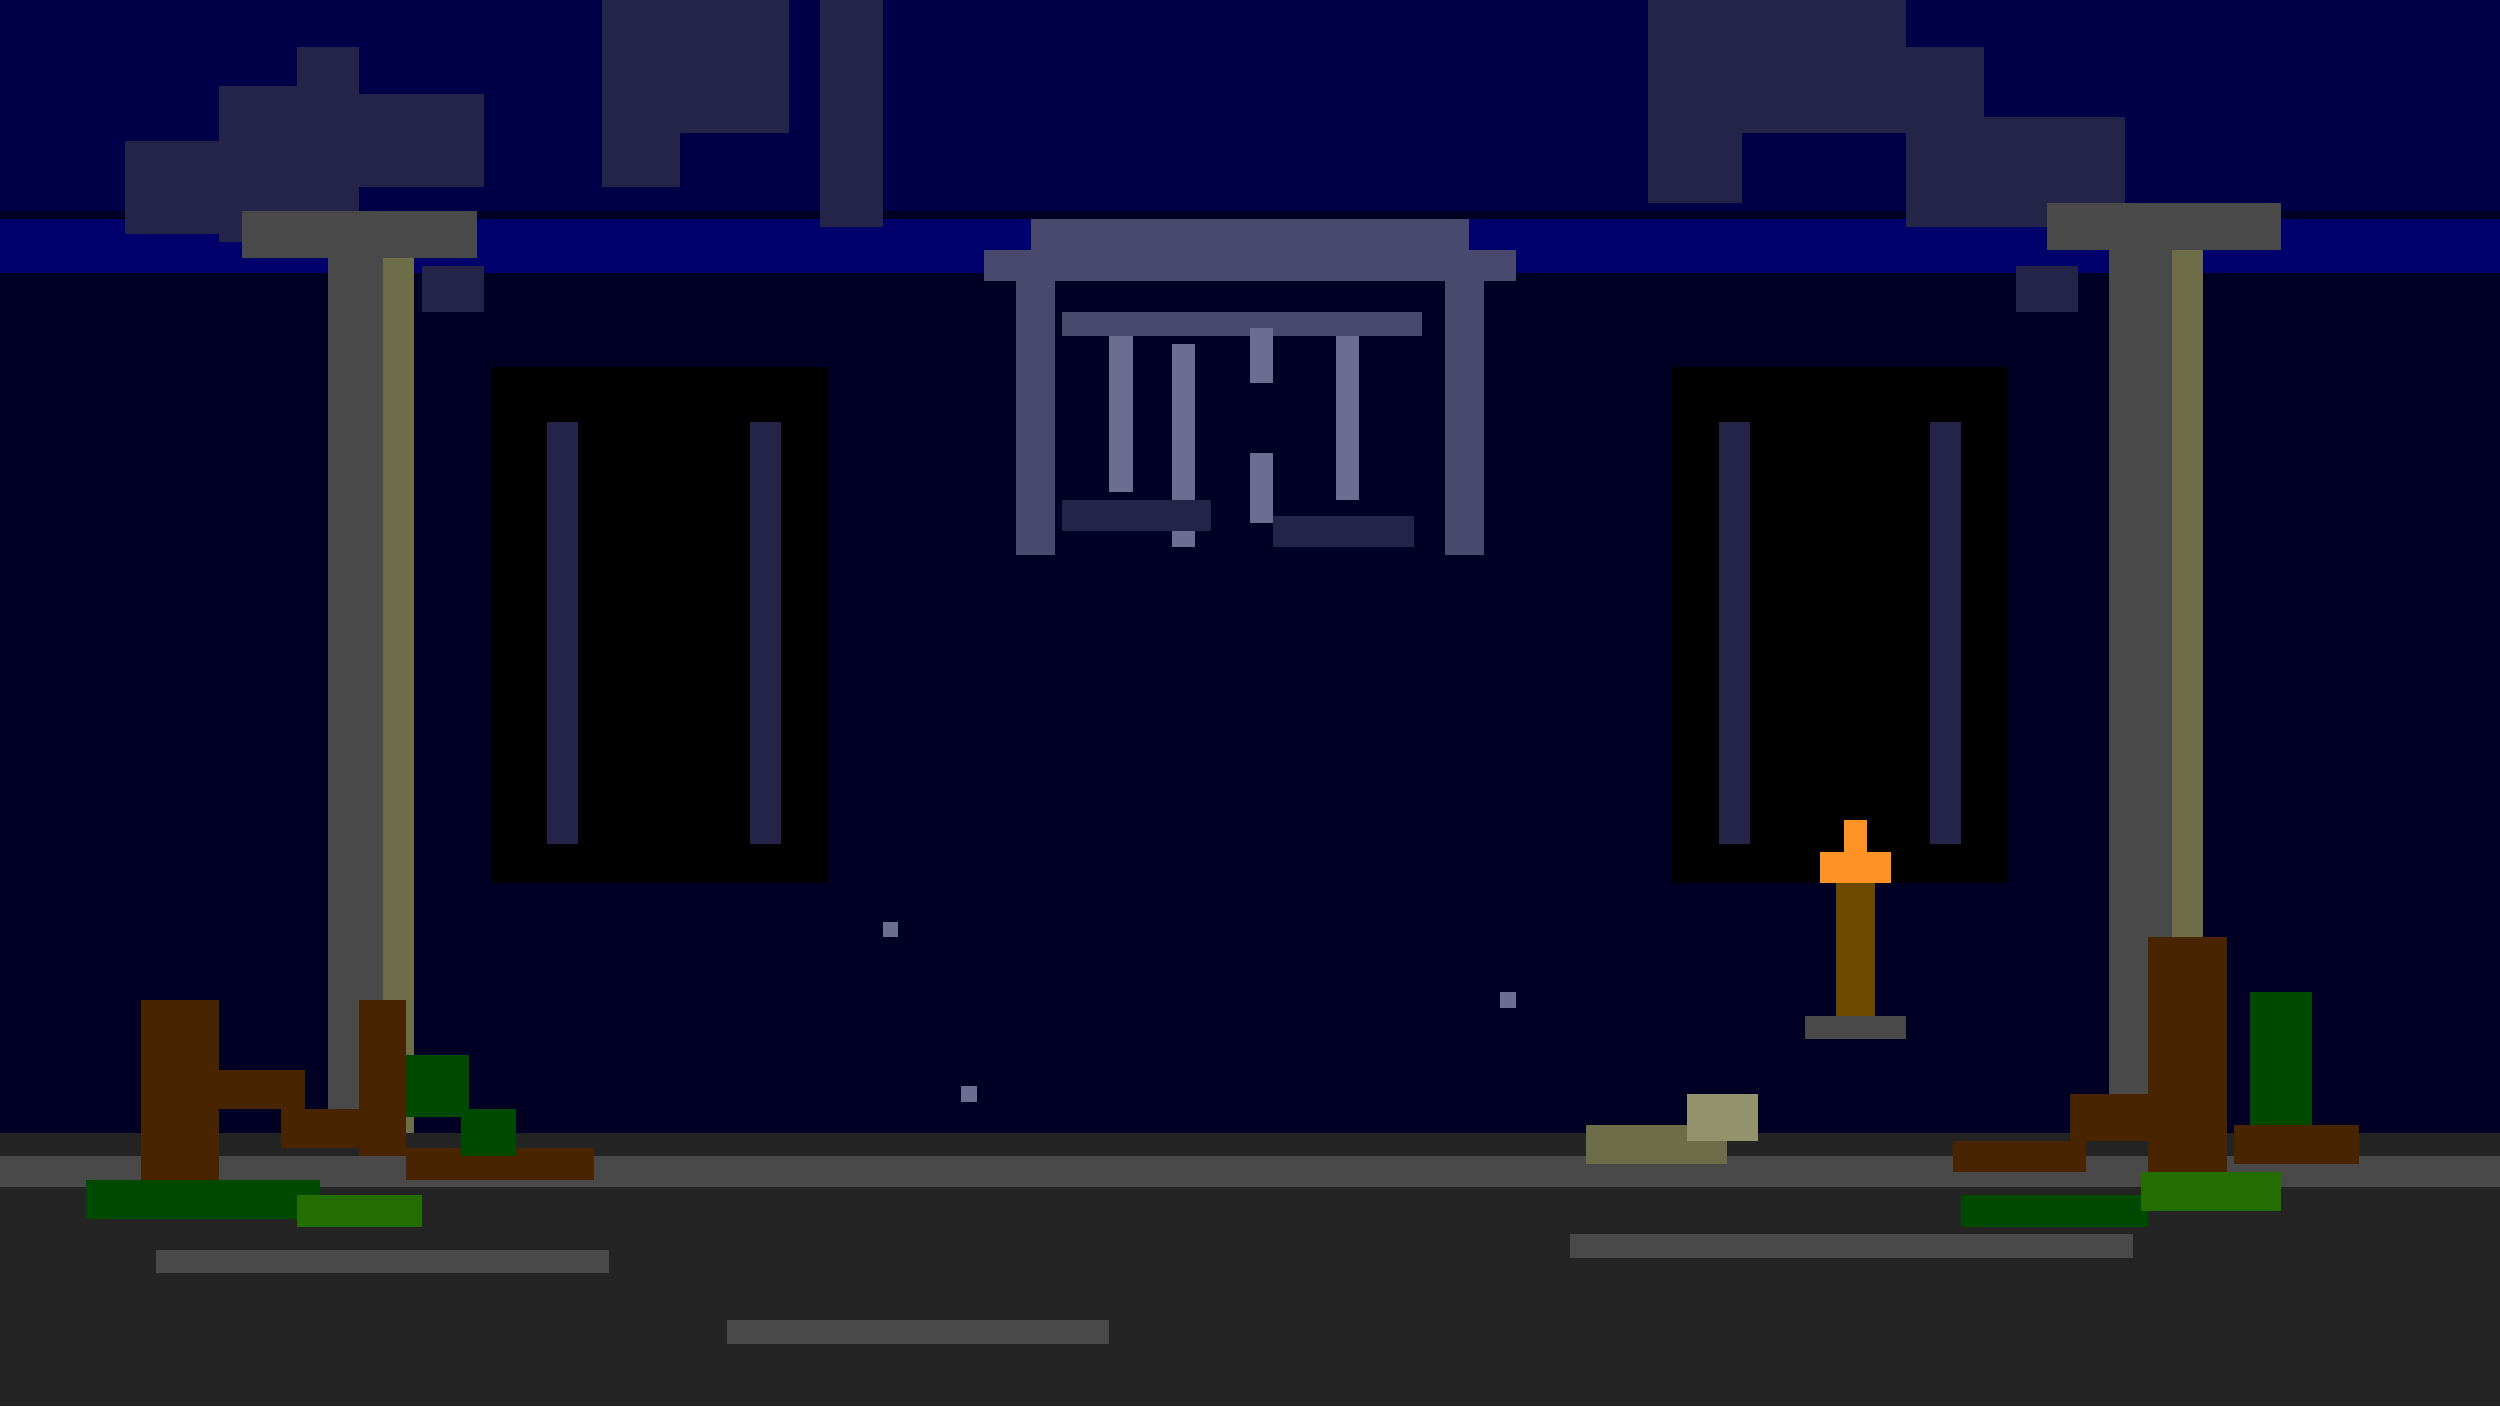
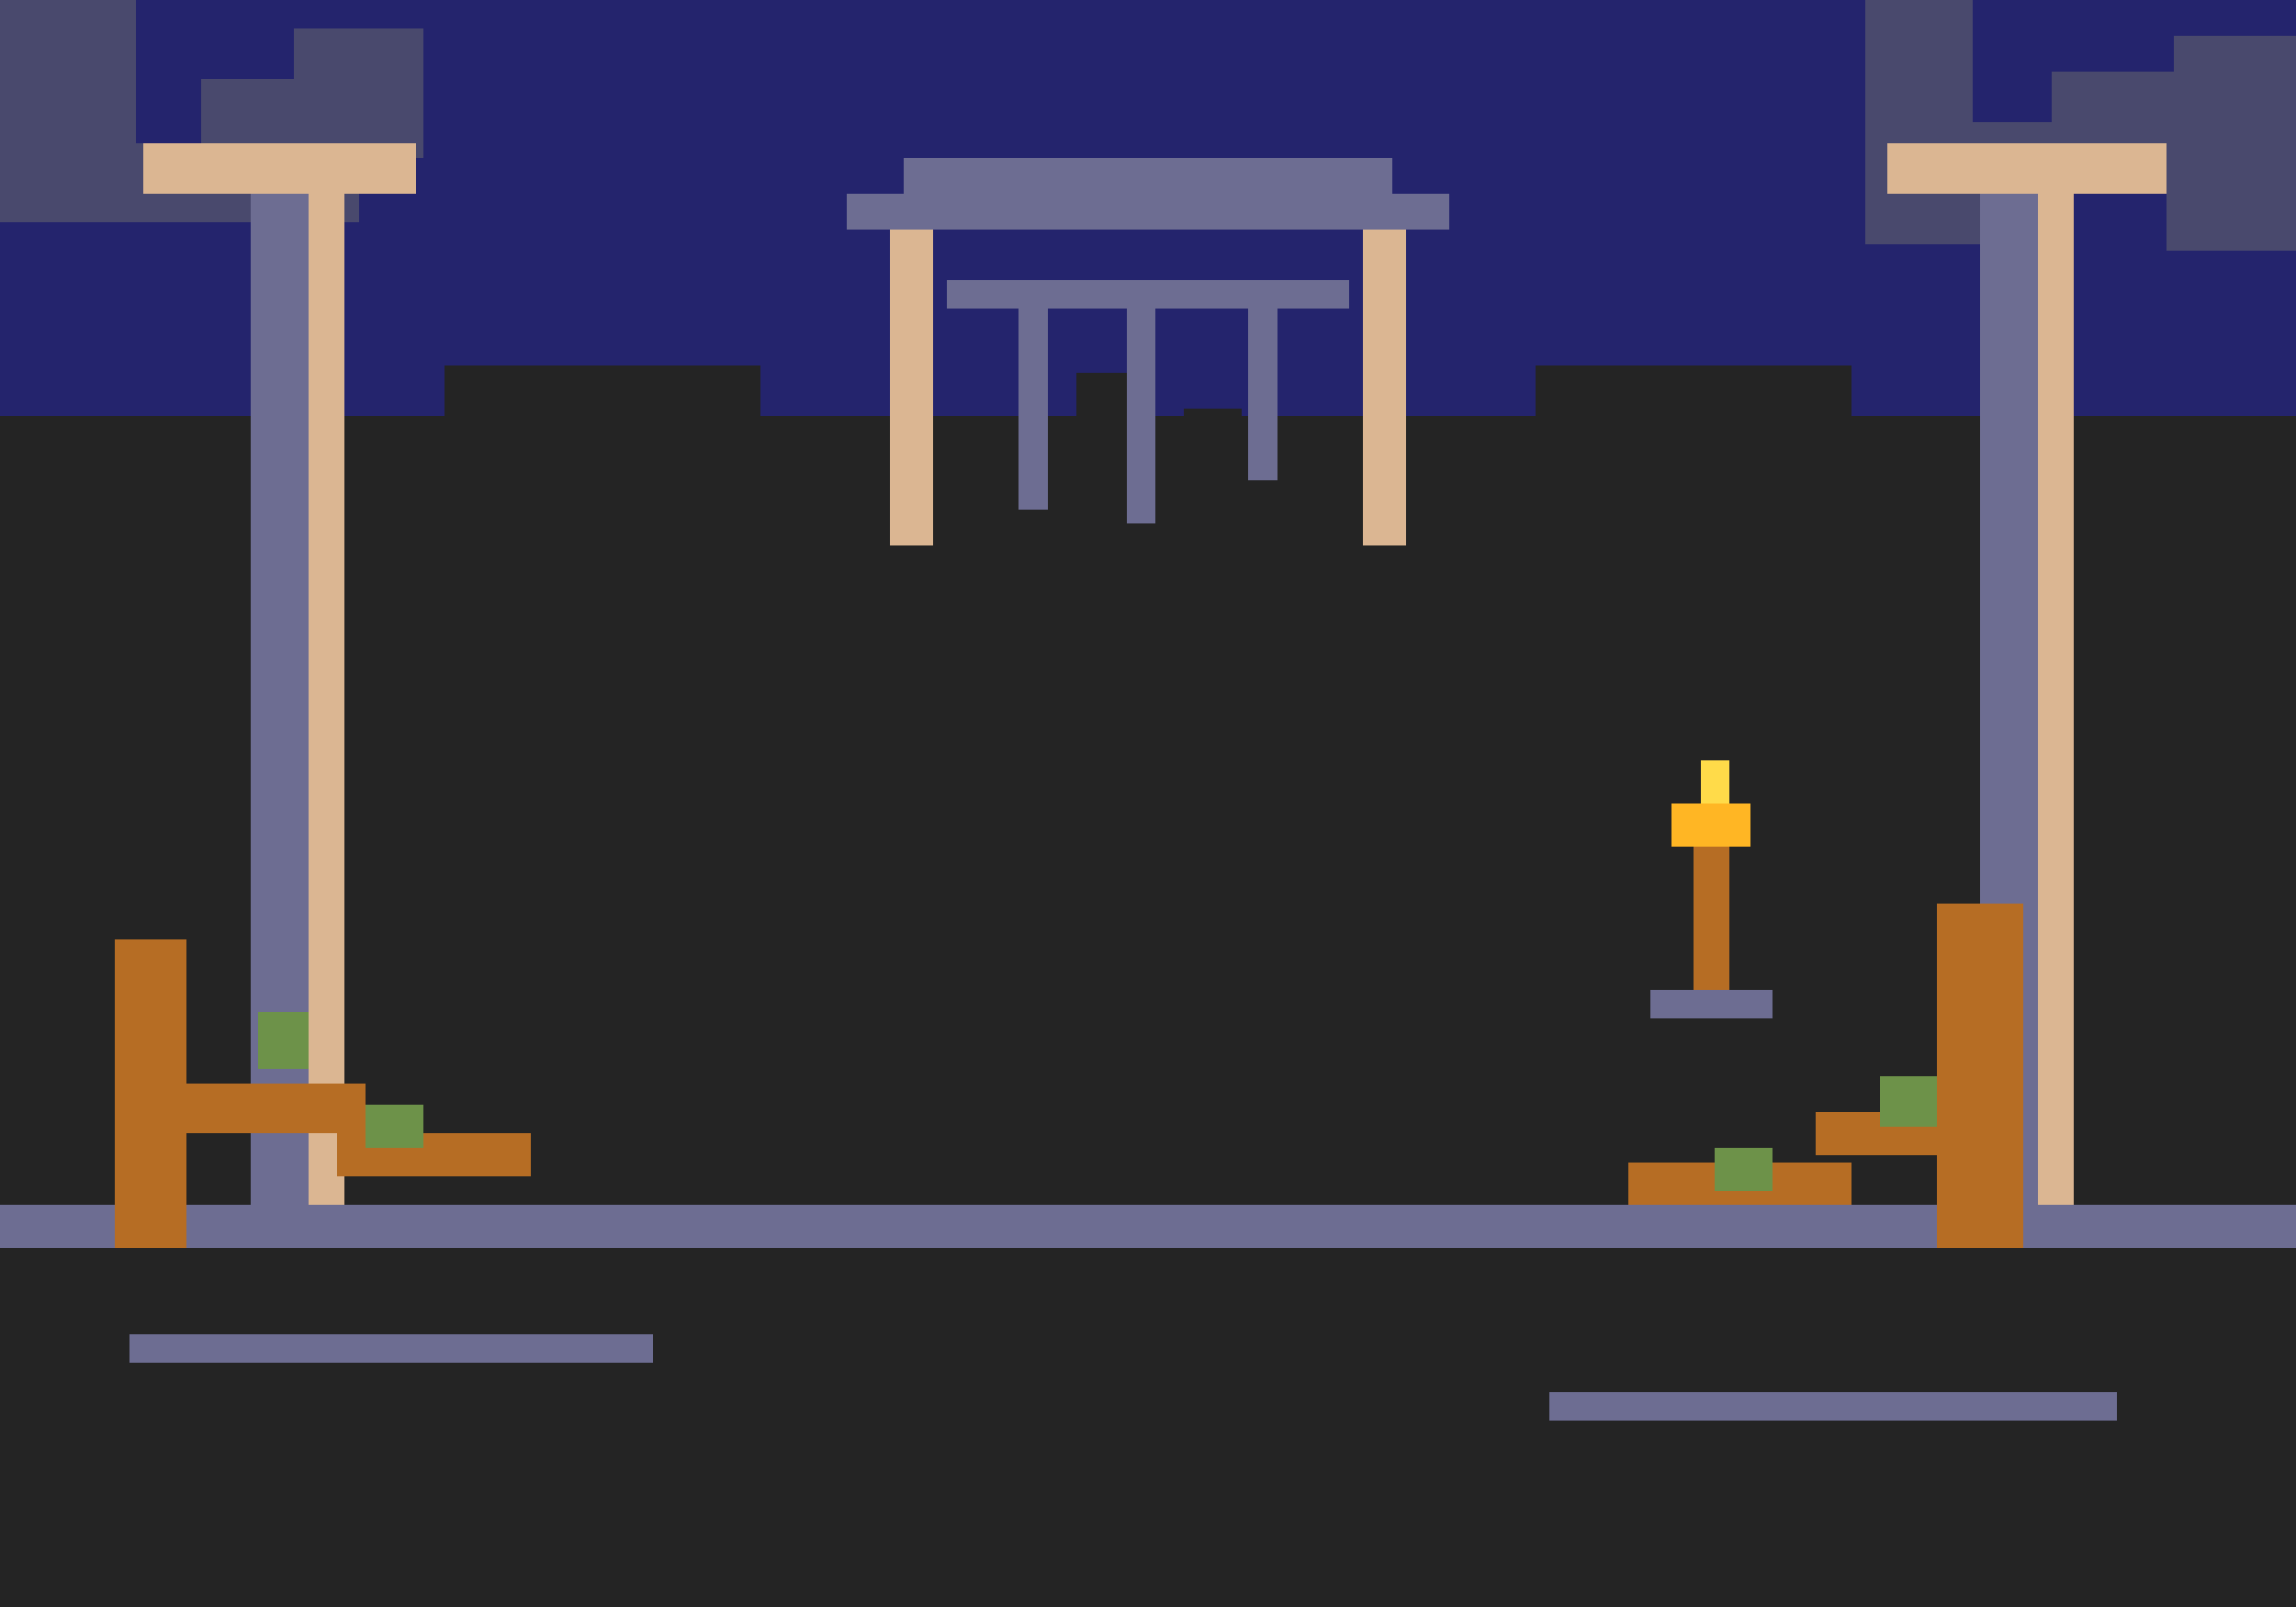
- <svg xmlns="http://www.w3.org/2000/svg" width="320" height="180" viewBox="0 0 320 180" shape-rendering="crispEdges" role="img" aria-labelledby="title desc">
-   <rect width="320" height="180" fill="#000024" />
-   <rect x="0" y="0" width="320" height="27" fill="#000049" />
-   <rect x="0" y="28" width="320" height="7" fill="#00006D" />
-   <rect x="16" y="18" width="12" height="12" fill="#242449" />
-   <rect x="28" y="11" width="10" height="20" fill="#242449" />
-   <rect x="38" y="6" width="8" height="24" fill="#242449" />
-   <rect x="46" y="12" width="16" height="12" fill="#242449" />
-   <rect x="77" y="0" width="10" height="24" fill="#242449" />
-   <rect x="87" y="0" width="14" height="17" fill="#242449" />
-   <rect x="105" y="0" width="8" height="29" fill="#242449" />
-   <rect x="211" y="0" width="12" height="26" fill="#242449" />
-   <rect x="223" y="0" width="21" height="17" fill="#242449" />
-   <rect x="244" y="6" width="10" height="23" fill="#242449" />
-   <rect x="254" y="15" width="18" height="14" fill="#242449" />
-   <rect x="132" y="28" width="56" height="4" fill="#49496D" />
-   <rect x="126" y="32" width="68" height="4" fill="#49496D" />
-   <rect x="130" y="36" width="5" height="35" fill="#49496D" />
-   <rect x="185" y="36" width="5" height="35" fill="#49496D" />
-   <rect x="136" y="40" width="46" height="3" fill="#49496D" />
-   <rect x="142" y="43" width="3" height="20" fill="#6D6D92" />
-   <rect x="150" y="44" width="3" height="26" fill="#6D6D92" />
-   <rect x="160" y="42" width="3" height="25" fill="#6D6D92" />
-   <rect x="171" y="43" width="3" height="21" fill="#6D6D92" />
-   <rect x="136" y="64" width="19" height="4" fill="#242449" />
-   <rect x="163" y="66" width="18" height="4" fill="#242449" />
-   <rect x="158" y="49" width="7" height="9" fill="#000024" />
-   <rect x="42" y="30" width="8" height="125" fill="#494949" />
-   <rect x="49" y="30" width="4" height="125" fill="#6D6D49" />
-   <rect x="270" y="29" width="8" height="126" fill="#494949" />
-   <rect x="278" y="29" width="4" height="126" fill="#6D6D49" />
-   <rect x="31" y="27" width="30" height="6" fill="#494949" />
-   <rect x="262" y="26" width="30" height="6" fill="#494949" />
-   <rect x="54" y="34" width="8" height="6" fill="#242449" />
-   <rect x="258" y="34" width="8" height="6" fill="#242449" />
-   <rect x="63" y="47" width="43" height="66" fill="#000000" />
-   <rect x="214" y="47" width="43" height="66" fill="#000000" />
-   <rect x="70" y="54" width="4" height="54" fill="#242449" />
-   <rect x="96" y="54" width="4" height="54" fill="#242449" />
-   <rect x="220" y="54" width="4" height="54" fill="#242449" />
-   <rect x="247" y="54" width="4" height="54" fill="#242449" />
-   <rect x="0" y="145" width="320" height="35" fill="#242424" />
-   <rect x="0" y="148" width="320" height="4" fill="#494949" />
-   <rect x="20" y="160" width="58" height="3" fill="#494949" />
-   <rect x="93" y="169" width="49" height="3" fill="#494949" />
-   <rect x="201" y="158" width="72" height="3" fill="#494949" />
-   <rect x="18" y="128" width="10" height="27" fill="#492400" />
-   <rect x="27" y="137" width="12" height="5" fill="#492400" />
-   <rect x="36" y="142" width="16" height="5" fill="#492400" />
-   <rect x="52" y="147" width="24" height="4" fill="#492400" />
-   <rect x="46" y="128" width="6" height="20" fill="#492400" />
-   <rect x="52" y="135" width="8" height="8" fill="#004900" />
-   <rect x="59" y="142" width="7" height="6" fill="#004900" />
-   <rect x="275" y="120" width="10" height="35" fill="#492400" />
-   <rect x="265" y="140" width="14" height="6" fill="#492400" />
-   <rect x="250" y="146" width="17" height="4" fill="#492400" />
-   <rect x="286" y="144" width="16" height="5" fill="#492400" />
-   <rect x="288" y="127" width="8" height="17" fill="#004900" />
-   <rect x="11" y="151" width="30" height="5" fill="#004900" />
-   <rect x="38" y="153" width="16" height="4" fill="#246D00" />
-   <rect x="251" y="153" width="24" height="4" fill="#004900" />
-   <rect x="274" y="150" width="18" height="5" fill="#246D00" />
-   <rect x="203" y="144" width="18" height="5" fill="#6D6D49" />
-   <rect x="216" y="140" width="9" height="6" fill="#92926D" />
-   <rect x="235" y="113" width="5" height="17" fill="#6D4900" />
-   <rect x="233" y="109" width="9" height="4" fill="#FF9224" />
-   <rect x="236" y="105" width="3" height="4" fill="#FF9224" />
-   <rect x="231" y="130" width="13" height="3" fill="#494949" />
-   <rect x="113" y="118" width="2" height="2" fill="#6D6D92" />
-   <rect x="192" y="127" width="2" height="2" fill="#6D6D92" />
-   <rect x="123" y="139" width="2" height="2" fill="#6D6D92" />
+ <svg xmlns="http://www.w3.org/2000/svg" width="320" height="224" viewBox="0 0 320 224" shape-rendering="crispEdges" role="img" aria-labelledby="t d">
+   <rect width="320" height="224" fill="#242424" />
+   <rect x="0" y="0" width="320" height="58" fill="#24246D" />
+   <path d="M0 0h19v20h9v-9h13v-7h18v18h-9v9H0z M260 0h15v17h11v-7h17v-5h17v30h-18v-9h-15v8h-27z" fill="#49496D" />
+   <rect x="126" y="22" width="68" height="5" fill="#6D6D92" />
+   <rect x="118" y="27" width="84" height="5" fill="#6D6D92" />
+   <rect x="124" y="32" width="6" height="44" fill="#DBB692" />
+   <rect x="190" y="32" width="6" height="44" fill="#DBB692" />
+   <rect x="132" y="39" width="56" height="4" fill="#6D6D92" />
+   <rect x="142" y="43" width="4" height="28" fill="#6D6D92" />
+   <rect x="157" y="43" width="4" height="30" fill="#6D6D92" />
+   <rect x="174" y="43" width="4" height="24" fill="#6D6D92" />
+   <rect x="150" y="52" width="7" height="10" fill="#242424" />
+   <rect x="165" y="57" width="8" height="7" fill="#242424" />
+   <rect x="35" y="26" width="8" height="144" fill="#6D6D92" />
+   <rect x="43" y="26" width="5" height="144" fill="#DBB692" />
+   <rect x="276" y="26" width="8" height="145" fill="#6D6D92" />
+   <rect x="284" y="26" width="5" height="145" fill="#DBB692" />
+   <rect x="20" y="20" width="38" height="7" fill="#DBB692" />
+   <rect x="263" y="20" width="39" height="7" fill="#DBB692" />
+   <rect x="62" y="51" width="44" height="84" fill="#242424" />
+   <rect x="214" y="51" width="44" height="84" fill="#242424" />
+   <rect x="0" y="173" width="320" height="51" fill="#242424" />
+   <rect x="0" y="168" width="320" height="6" fill="#6D6D92" />
+   <rect x="18" y="186" width="73" height="4" fill="#6D6D92" />
+   <rect x="216" y="194" width="79" height="4" fill="#6D6D92" />
+   <rect x="16" y="131" width="10" height="43" fill="#B66D24" />
+   <rect x="25" y="151" width="26" height="7" fill="#B66D24" />
+   <rect x="47" y="158" width="27" height="6" fill="#B66D24" />
+   <rect x="270" y="126" width="12" height="48" fill="#B66D24" />
+   <rect x="253" y="155" width="22" height="6" fill="#B66D24" />
+   <rect x="227" y="162" width="31" height="6" fill="#B66D24" />
+   <rect x="36" y="141" width="7" height="8" fill="#6D9249" />
+   <rect x="51" y="154" width="8" height="6" fill="#6D9249" />
+   <rect x="262" y="150" width="8" height="7" fill="#6D9249" />
+   <rect x="239" y="160" width="8" height="6" fill="#6D9249" />
+   <rect x="236" y="118" width="5" height="20" fill="#B66D24" />
+   <rect x="233" y="112" width="11" height="6" fill="#FFB624" />
+   <rect x="237" y="106" width="4" height="6" fill="#FFDB49" />
+   <rect x="230" y="138" width="17" height="4" fill="#6D6D92" />
</svg>
